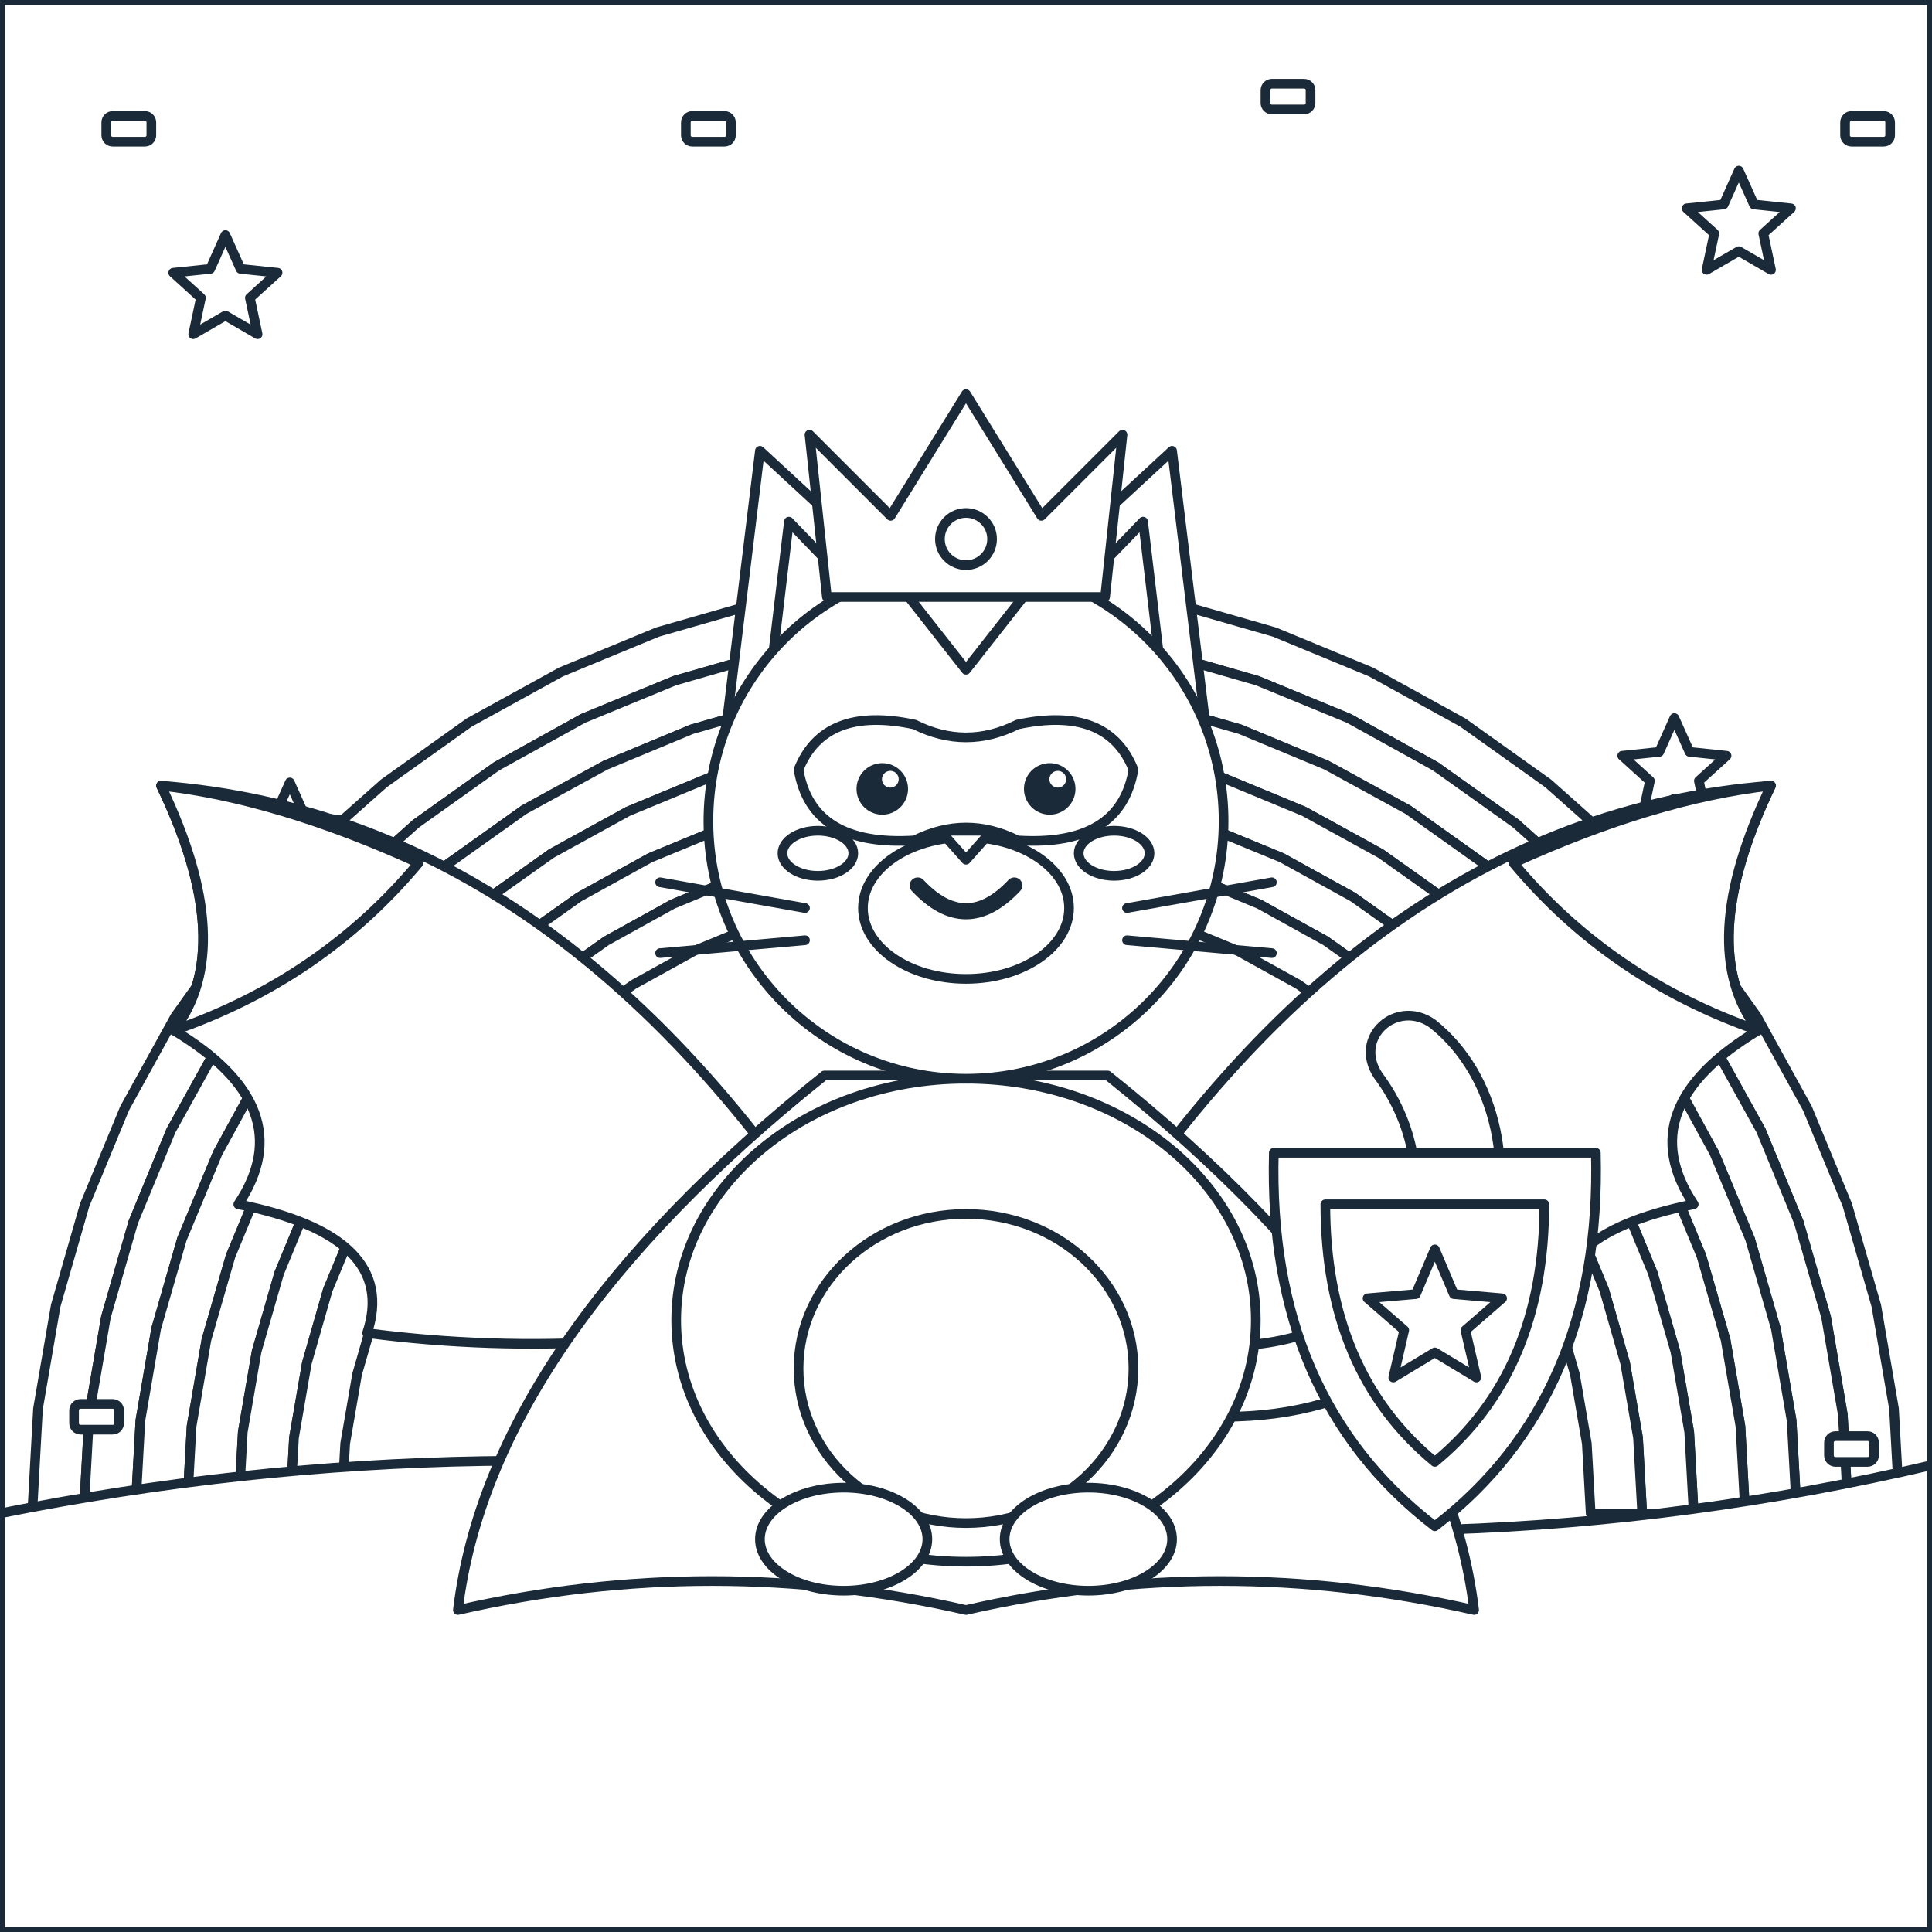
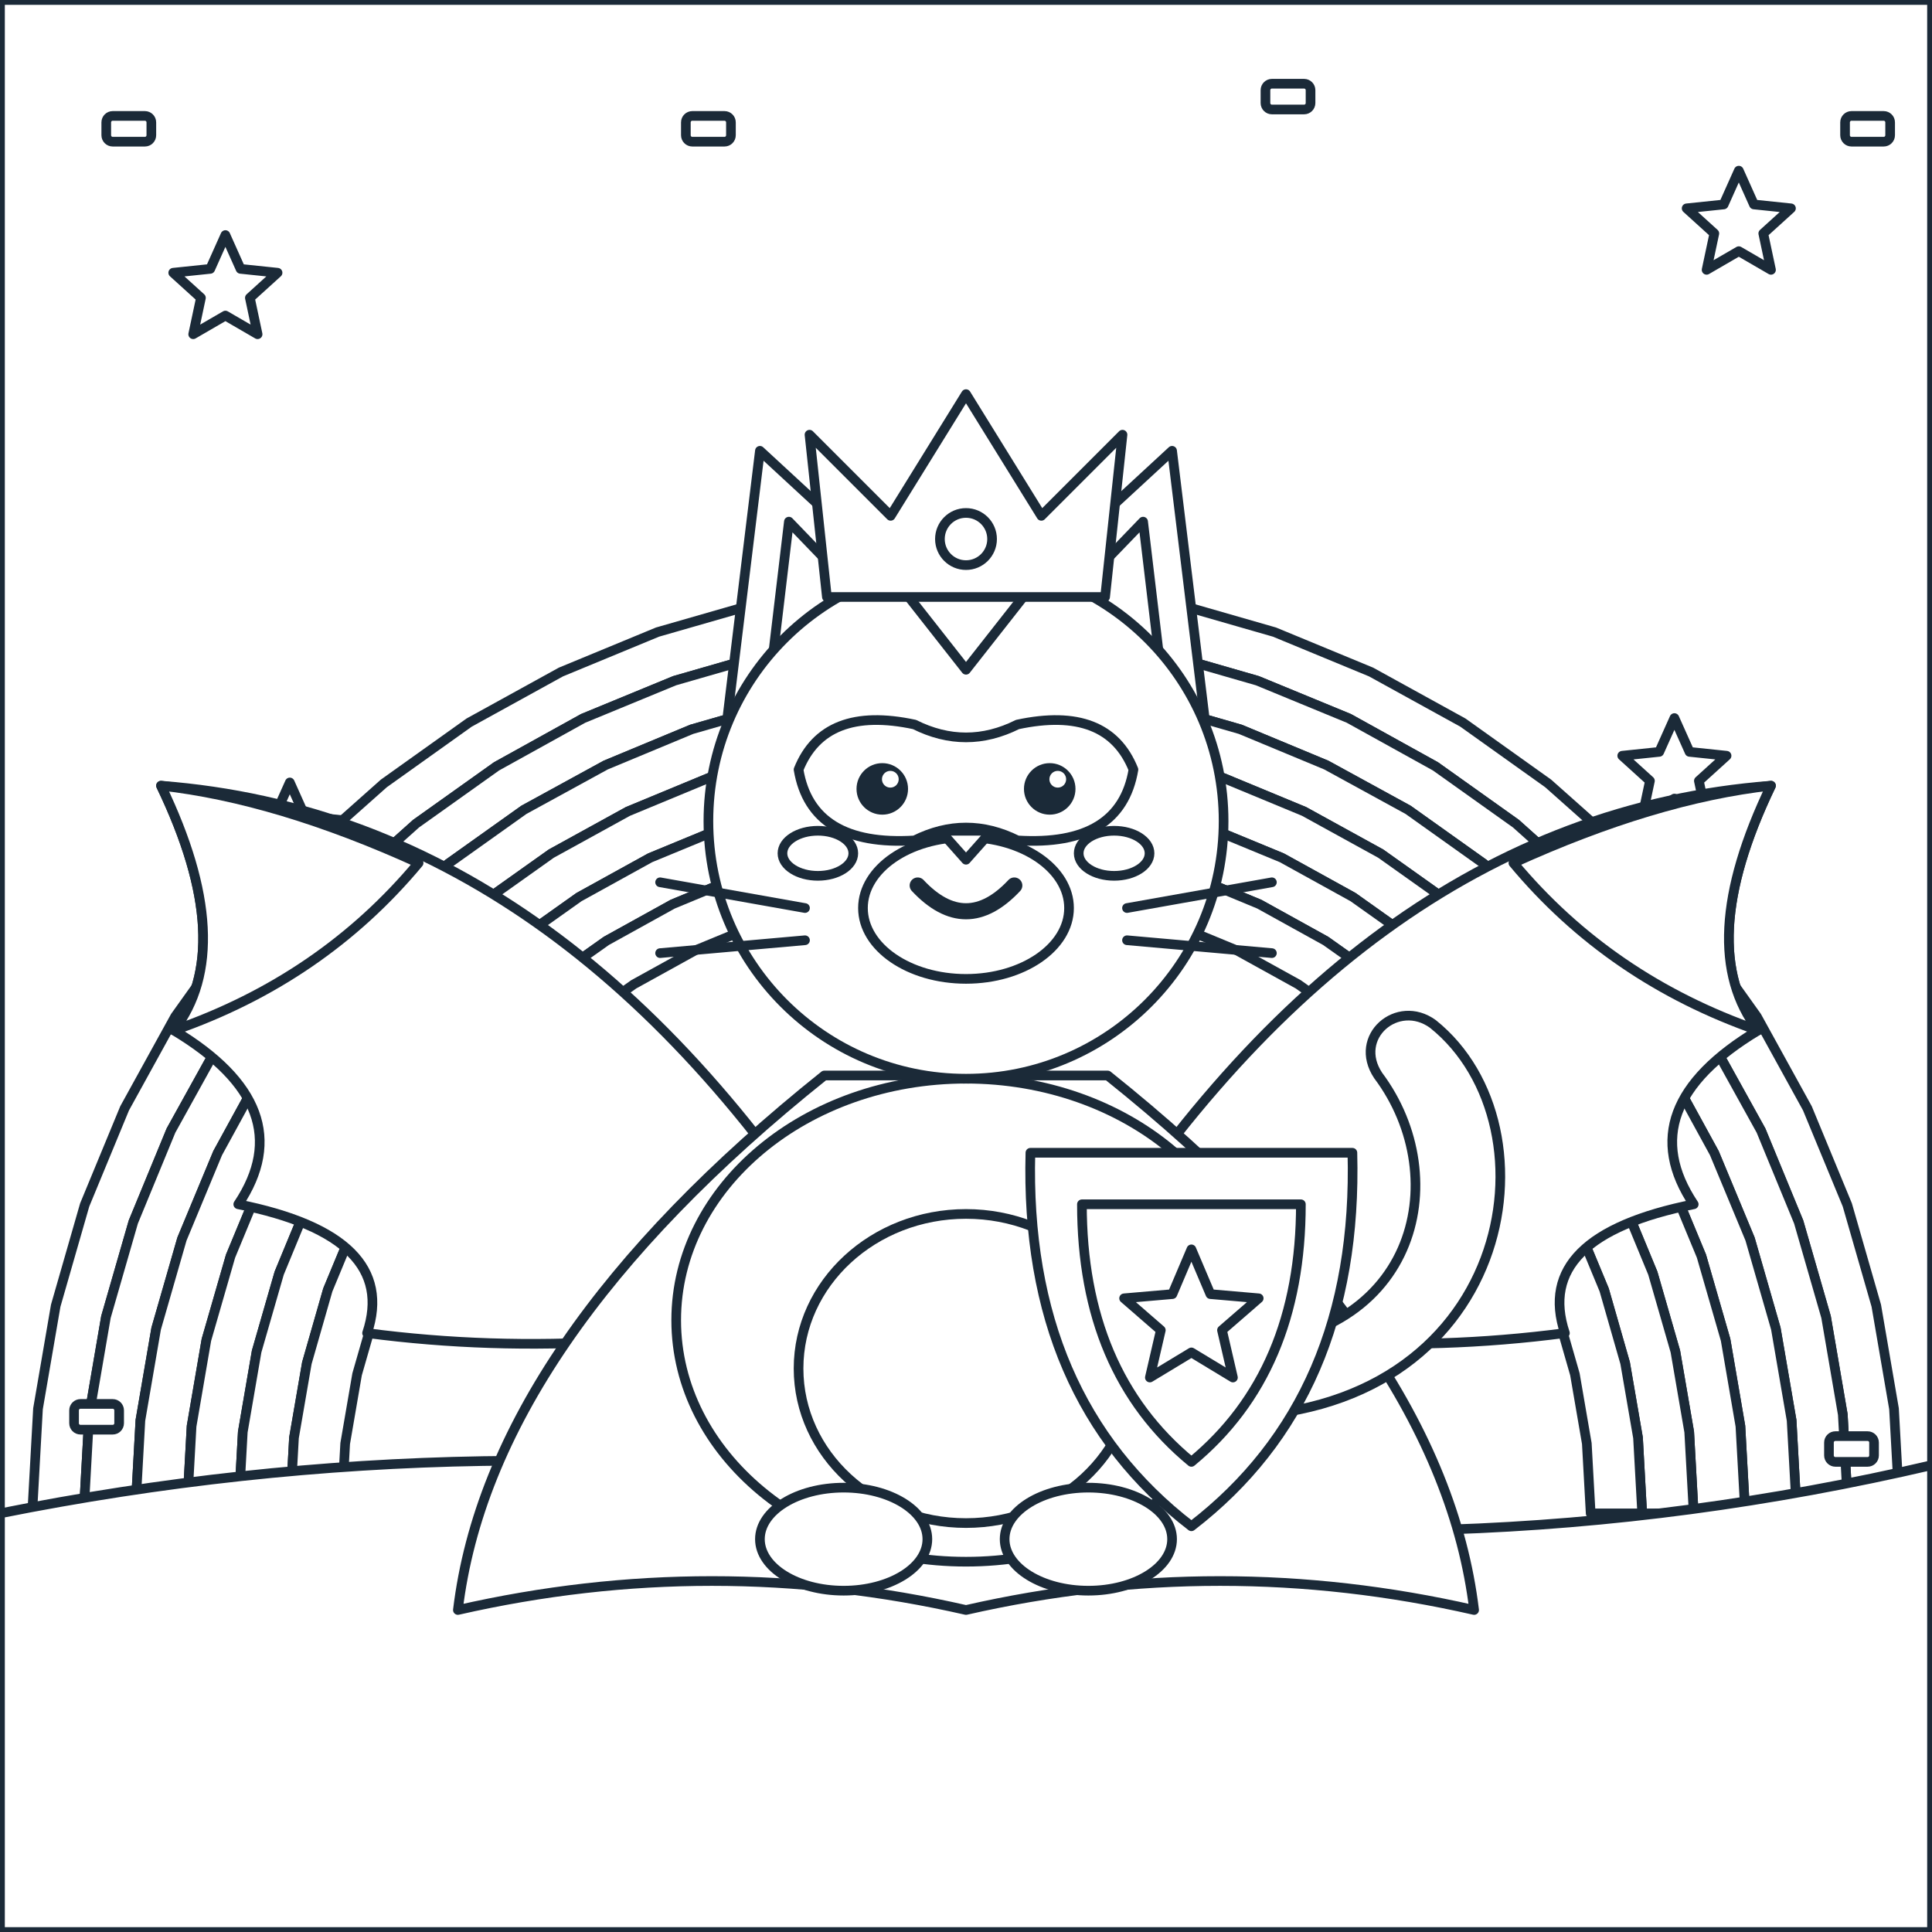
<svg xmlns="http://www.w3.org/2000/svg" viewBox="0 0 600 600" data-picture="meo-sieu-thu--the-s-giap-vang">
  <g class="scene-back">
    <rect x="0" y="0" width="600" height="600" rx="0" id="r-nen-troi" data-region="nen-troi" class="region" fill="#FFFFFF" stroke="#1B2A38" stroke-width="3" stroke-linejoin="round" />
    <polygon points="10,470 11.8,437.5 17.3,405.5 26.3,374.2 38.7,344.2 54.4,315.7 73.3,289.2 94.9,264.9 119.2,243.3 145.7,224.4 174.2,208.7 204.2,196.3 235.5,187.3 267.5,181.8 300,180 332.5,181.8 364.5,187.3 395.8,196.3 425.8,208.7 454.3,224.4 480.8,243.3 505.1,264.9 526.7,289.2 545.6,315.7 561.3,344.2 573.7,374.2 582.7,405.5 588.2,437.5 590,470 574,470 572.3,439.3 567.1,409 558.6,379.5 546.9,351.1 532,324.2 514.2,299.2 493.7,276.3 470.8,255.8 445.8,238 418.9,223.1 390.5,211.4 361,202.9 330.7,197.7 300,196 269.3,197.7 239,202.9 209.5,211.4 181.1,223.1 154.2,238 129.2,255.8 106.3,276.3 85.8,299.2 68,324.2 53.1,351.1 41.4,379.5 32.9,409 27.7,439.3 26,470" id="r-cau-vong-1" data-region="cau-vong-1" class="region" fill="#FFFFFF" stroke="#1B2A38" stroke-width="3" stroke-linejoin="round" />
    <polygon points="26,470 27.7,439.3 32.9,409 41.4,379.5 53.1,351.1 68,324.2 85.8,299.2 106.3,276.3 129.2,255.8 154.2,238 181.1,223.1 209.5,211.4 239,202.9 269.3,197.7 300,196 330.7,197.7 361,202.9 390.5,211.4 418.9,223.1 445.8,238 470.8,255.8 493.7,276.3 514.2,299.2 532,324.2 546.9,351.1 558.6,379.5 567.1,409 572.3,439.3 574,470 558,470 556.4,441.1 551.5,412.6 543.5,384.8 532.4,358.1 518.5,332.7 501.7,309.1 482.4,287.6 460.9,268.3 437.3,251.5 411.9,237.6 385.2,226.5 357.4,218.5 328.9,213.6 300,212 271.1,213.6 242.6,218.5 214.8,226.5 188.1,237.6 162.7,251.5 139.1,268.3 117.6,287.6 98.3,309.1 81.5,332.7 67.6,358.1 56.5,384.8 48.5,412.6 43.6,441.1 42,470" id="r-cau-vong-2" data-region="cau-vong-2" class="region" fill="#FFFFFF" stroke="#1B2A38" stroke-width="3" stroke-linejoin="round" />
    <polygon points="42,470 43.6,441.1 48.5,412.6 56.5,384.8 67.6,358.1 81.5,332.7 98.3,309.1 117.6,287.6 139.1,268.3 162.7,251.5 188.1,237.6 214.8,226.5 242.6,218.5 271.1,213.6 300,212 328.9,213.6 357.4,218.5 385.2,226.5 411.9,237.6 437.3,251.5 460.9,268.3 482.4,287.6 501.7,309.1 518.5,332.7 532.4,358.1 543.5,384.8 551.5,412.6 556.4,441.1 558,470 542,470 540.5,442.9 535.9,416.1 528.4,390.1 518,365 504.9,341.2 489.2,319.1 471.1,298.9 450.9,280.8 428.8,265.1 405,252 379.9,241.6 353.9,234.1 327.1,229.5 300,228 272.9,229.5 246.1,234.1 220.1,241.6 195,252 171.2,265.1 149.1,280.8 128.9,298.9 110.8,319.1 95.1,341.2 82,365 71.6,390.1 64.1,416.1 59.5,442.9 58,470" id="r-cau-vong-3" data-region="cau-vong-3" class="region" fill="#FFFFFF" stroke="#1B2A38" stroke-width="3" stroke-linejoin="round" />
    <polygon points="58,470 59.5,442.9 64.1,416.1 71.6,390.1 82,365 95.1,341.2 110.8,319.1 128.9,298.9 149.1,280.8 171.2,265.1 195,252 220.1,241.6 246.1,234.1 272.9,229.5 300,228 327.1,229.5 353.9,234.1 379.9,241.6 405,252 428.8,265.1 450.9,280.8 471.1,298.9 489.2,319.1 504.9,341.2 518,365 528.4,390.1 535.9,416.1 540.5,442.9 542,470 526,470 524.6,444.7 520.3,419.7 513.3,395.4 503.6,371.9 491.4,349.8 476.7,329.1 459.8,310.2 440.9,293.3 420.2,278.6 398.1,266.4 374.6,256.7 350.3,249.7 325.3,245.4 300,244 274.7,245.4 249.7,249.7 225.4,256.7 201.9,266.4 179.8,278.6 159.1,293.3 140.2,310.2 123.3,329.1 108.6,349.8 96.4,371.9 86.7,395.4 79.7,419.7 75.4,444.7 74,470" id="r-cau-vong-4" data-region="cau-vong-4" class="region" fill="#FFFFFF" stroke="#1B2A38" stroke-width="3" stroke-linejoin="round" />
    <polygon points="74,470 75.4,444.7 79.7,419.7 86.7,395.4 96.4,371.9 108.6,349.8 123.3,329.1 140.2,310.2 159.1,293.3 179.8,278.6 201.9,266.4 225.4,256.7 249.7,249.7 274.7,245.4 300,244 325.3,245.4 350.3,249.7 374.6,256.7 398.1,266.4 420.2,278.6 440.9,293.3 459.8,310.2 476.7,329.1 491.4,349.8 503.6,371.9 513.3,395.4 520.3,419.7 524.6,444.7 526,470 510,470 508.7,446.5 504.7,423.3 498.2,400.6 489.2,378.9 477.8,358.3 464.2,339.1 448.5,321.5 430.9,305.8 411.7,292.2 391.1,280.8 369.4,271.8 346.7,265.3 323.5,261.3 300,260 276.5,261.3 253.3,265.3 230.6,271.8 208.9,280.8 188.3,292.2 169.1,305.8 151.5,321.5 135.8,339.1 122.2,358.3 110.8,378.9 101.8,400.6 95.3,423.3 91.3,446.5 90,470" id="r-cau-vong-5" data-region="cau-vong-5" class="region" fill="#FFFFFF" stroke="#1B2A38" stroke-width="3" stroke-linejoin="round" />
    <polygon points="90,470 91.3,446.5 95.3,423.3 101.8,400.6 110.8,378.9 122.2,358.3 135.8,339.1 151.5,321.5 169.1,305.8 188.3,292.2 208.9,280.8 230.6,271.8 253.3,265.3 276.5,261.3 300,260 323.5,261.3 346.7,265.3 369.4,271.8 391.1,280.8 411.7,292.2 430.9,305.8 448.5,321.5 464.2,339.1 477.8,358.3 489.2,378.9 498.2,400.6 504.7,423.3 508.7,446.5 510,470 494,470 492.8,448.3 489.1,426.8 483.1,405.9 474.8,385.8 464.3,366.8 451.7,349 437.2,332.8 421,318.3 403.2,305.7 384.2,295.2 364.1,286.9 343.2,280.9 321.7,277.2 300,276 278.3,277.2 256.8,280.9 235.9,286.9 215.8,295.2 196.8,305.7 179,318.3 162.8,332.8 148.3,349 135.7,366.8 125.2,385.8 116.9,405.9 110.9,426.8 107.2,448.3 106,470" id="r-cau-vong-6" data-region="cau-vong-6" class="region" fill="#FFFFFF" stroke="#1B2A38" stroke-width="3" stroke-linejoin="round" />
    <polygon points="70,73 74.7,83.5 86.2,84.7 77.6,92.5 80,103.8 70,98 60,103.8 62.4,92.5 53.8,84.7 65.3,83.5" id="r-sao-lap-lanh-1" data-region="sao-lap-lanh-1" class="region" fill="#FFFFFF" stroke="#1B2A38" stroke-width="3" stroke-linejoin="round" />
    <polygon points="540,53 544.7,63.5 556.2,64.7 547.6,72.5 550,83.8 540,78 530,83.8 532.4,72.5 523.8,64.7 535.3,63.5" id="r-sao-lap-lanh-2" data-region="sao-lap-lanh-2" class="region" fill="#FFFFFF" stroke="#1B2A38" stroke-width="3" stroke-linejoin="round" />
    <polygon points="520,223 524.7,233.5 536.2,234.7 527.6,242.5 530,253.8 520,248 510,253.8 512.4,242.5 503.8,234.7 515.3,233.5" id="r-sao-lap-lanh-3" data-region="sao-lap-lanh-3" class="region" fill="#FFFFFF" stroke="#1B2A38" stroke-width="3" stroke-linejoin="round" />
    <polygon points="90,243 94.7,253.5 106.2,254.7 97.6,262.5 100,273.8 90,268 80,273.8 82.4,262.5 73.8,254.7 85.3,253.5" id="r-sao-lap-lanh-4" data-region="sao-lap-lanh-4" class="region" fill="#FFFFFF" stroke="#1B2A38" stroke-width="3" stroke-linejoin="round" />
    <path d="M 0 470 Q 150 440 300 465 Q 450 490 600 455 L 600 600 L 0 600 Z" id="r-nen-dat" data-region="nen-dat" class="region" fill="#FFFFFF" stroke="#1B2A38" stroke-width="3" stroke-linejoin="round" />
  </g>
  <g id="subject" class="subject anim-bounce">
    <path d="M 270 404 Q 180 254 50 244 Q 74 294 54 320 Q 94 344 74 374 Q 124 384 114 414 Q 190 424 270 404 Z" id="r-canh-trai" data-region="canh-trai" class="region" fill="#FFFFFF" stroke="#1B2A38" stroke-width="3" stroke-linejoin="round" />
    <path d="M 130 268 Q 86 248 50 244 Q 74 294 54 320 Q 100 304 130 268 Z" id="r-canh-trai-dau" data-region="canh-trai-dau" class="region" fill="#FFFFFF" stroke="#1B2A38" stroke-width="3" stroke-linejoin="round" />
    <path d="M 330 404 Q 420 254 550 244 Q 526 294 546 320 Q 506 344 526 374 Q 476 384 486 414 Q 410 424 330 404 Z" id="r-canh-phai" data-region="canh-phai" class="region" fill="#FFFFFF" stroke="#1B2A38" stroke-width="3" stroke-linejoin="round" />
    <path d="M 470 268 Q 514 248 550 244 Q 526 294 546 320 Q 500 304 470 268 Z" id="r-canh-phai-dau" data-region="canh-phai-dau" class="region" fill="#FFFFFF" stroke="#1B2A38" stroke-width="3" stroke-linejoin="round" />
    <path d="M 256 334 L 344 334 Q 447.8 417 457.8 500 Q 378.9 482 300 500 Q 221.1 482 142.2 500 Q 152.2 417 256 334 Z" id="r-ao-choang" data-region="ao-choang" class="region" fill="#FFFFFF" stroke="#1B2A38" stroke-width="3" stroke-linejoin="round" />
    <path d="M 380 440 C 470 440 485 350 445 318 C 434 310 420 322 428 334 C 452 366 440 418 380 418 Z" id="r-duoi" data-region="duoi" class="region" fill="#FFFFFF" stroke="#1B2A38" stroke-width="3" stroke-linejoin="round" />
    <ellipse cx="300" cy="410" rx="90" ry="75" id="r-than" data-region="than" class="region" fill="#FFFFFF" stroke="#1B2A38" stroke-width="3" stroke-linejoin="round" />
    <ellipse cx="300" cy="425" rx="52" ry="48" id="r-bung" data-region="bung" class="region" fill="#FFFFFF" stroke="#1B2A38" stroke-width="3" stroke-linejoin="round" />
    <ellipse cx="262" cy="478" rx="26" ry="16" id="r-chan-trai" data-region="chan-trai" class="region" fill="#FFFFFF" stroke="#1B2A38" stroke-width="3" stroke-linejoin="round" />
    <ellipse cx="338" cy="478" rx="26" ry="16" id="r-chan-phai" data-region="chan-phai" class="region" fill="#FFFFFF" stroke="#1B2A38" stroke-width="3" stroke-linejoin="round" />
    <polygon points="226,222 236,140 288,188" id="r-tai-trai" data-region="tai-trai" class="region" fill="#FFFFFF" stroke="#1B2A38" stroke-width="3" stroke-linejoin="round" />
    <polygon points="240,204 245,162 272,190" id="r-trong-tai-trai" data-region="trong-tai-trai" class="region" fill="#FFFFFF" stroke="#1B2A38" stroke-width="3" stroke-linejoin="round" />
    <polygon points="374,222 364,140 312,188" id="r-tai-phai" data-region="tai-phai" class="region" fill="#FFFFFF" stroke="#1B2A38" stroke-width="3" stroke-linejoin="round" />
    <polygon points="360,204 355,162 328,190" id="r-trong-tai-phai" data-region="trong-tai-phai" class="region" fill="#FFFFFF" stroke="#1B2A38" stroke-width="3" stroke-linejoin="round" />
    <ellipse cx="300" cy="255" rx="80" ry="80" id="r-dau" data-region="dau" class="region" fill="#FFFFFF" stroke="#1B2A38" stroke-width="3" stroke-linejoin="round" />
    <path d="M 278 180 L 300 208 L 322 180 Q 300 174 278 180 Z" id="r-soc-tran" data-region="soc-tran" class="region" fill="#FFFFFF" stroke="#1B2A38" stroke-width="3" stroke-linejoin="round" />
    <ellipse cx="300" cy="282" rx="32" ry="22" id="r-mom" data-region="mom" class="region" fill="#FFFFFF" stroke="#1B2A38" stroke-width="3" stroke-linejoin="round" />
    <polygon points="292,258 308,258 300,267" id="r-mui" data-region="mui" class="region" fill="#FFFFFF" stroke="#1B2A38" stroke-width="3" stroke-linejoin="round" />
    <g class="deco" pointer-events="none">
      <path d="M 250 282 L 205 274 M 250 292 L 205 296 M 350 282 L 395 274 M 350 292 L 395 296" fill="none" stroke="#1B2A38" stroke-width="3" stroke-linecap="round" stroke-linejoin="round" />
    </g>
    <path d="M 248 239 Q 256 219 284 225 Q 300 233 316 225 Q 344 219 352 239 Q 348 263 316 261 Q 300 253 284 261 Q 252 263 248 239 Z" id="r-mat-na" data-region="mat-na" class="region" fill="#FFFFFF" stroke="#1B2A38" stroke-width="3" stroke-linejoin="round" />
    <g class="deco" pointer-events="none">
      <circle cx="274" cy="245" r="8" fill="#1B2A38" />
    </g>
    <g class="deco" pointer-events="none">
      <circle cx="326" cy="245" r="8" fill="#1B2A38" />
    </g>
    <g class="deco" pointer-events="none">
      <circle cx="276.5" cy="242" r="2.6" fill="#FFFFFF" />
    </g>
    <g class="deco" pointer-events="none">
      <circle cx="328.5" cy="242" r="2.6" fill="#FFFFFF" />
    </g>
    <ellipse cx="254" cy="265" rx="11" ry="7" id="r-ma-trai" data-region="ma-trai" class="region" fill="#FFFFFF" stroke="#1B2A38" stroke-width="3" stroke-linejoin="round" />
    <ellipse cx="346" cy="265" rx="11" ry="7" id="r-ma-phai" data-region="ma-phai" class="region" fill="#FFFFFF" stroke="#1B2A38" stroke-width="3" stroke-linejoin="round" />
    <g class="deco" pointer-events="none">
      <path d="M 285 275 Q 300 291 315 275" fill="none" stroke="#1B2A38" stroke-width="5" stroke-linecap="round" stroke-linejoin="round" />
    </g>
    <polygon points="256.8,185.4 251.4,135 276.6,160.2 300,122.4 323.4,160.2 348.6,135 343.2,185.4" id="r-vuong-mien" data-region="vuong-mien" class="region" fill="#FFFFFF" stroke="#1B2A38" stroke-width="3" stroke-linejoin="round" />
    <ellipse cx="300" cy="167.4" rx="8.1" ry="8.1" id="r-vuong-mien-ngoc" data-region="vuong-mien-ngoc" class="region" fill="#FFFFFF" stroke="#1B2A38" stroke-width="3" stroke-linejoin="round" />
-     <path d="M 395.6 358 L 495.6 358 Q 497.6 434 445.6 474 Q 393.6 434 395.6 358 Z" id="r-khien" data-region="khien" class="region" fill="#FFFFFF" stroke="#1B2A38" stroke-width="3" stroke-linejoin="round" />
-     <path d="M 411.6 374 L 479.6 374 Q 479.6 426 445.6 454 Q 411.6 426 411.6 374 Z" id="r-khien-vien" data-region="khien-vien" class="region" fill="#FFFFFF" stroke="#1B2A38" stroke-width="3" stroke-linejoin="round" />
-     <polygon points="445.6,388 451.5,401.9 466.5,403.2 455.1,413.1 458.5,427.8 445.6,420 432.7,427.8 436.1,413.1 424.7,403.2 439.7,401.9" id="r-khien-sao" data-region="khien-sao" class="region" fill="#FFFFFF" stroke="#1B2A38" stroke-width="3" stroke-linejoin="round" />
+     <path d="M 320 358 L 420 358 Q 422 434 370 474 Q 318 434 320 358 Z" id="r-khien" data-region="khien" class="region" fill="#FFFFFF" stroke="#1B2A38" stroke-width="3" stroke-linejoin="round" />
+     <path d="M 336 374 L 404 374 Q 404 426 370 454 Q 336 426 336 374 Z" id="r-khien-vien" data-region="khien-vien" class="region" fill="#FFFFFF" stroke="#1B2A38" stroke-width="3" stroke-linejoin="round" />
+     <polygon points="370,388 375.9,401.9 390.9,403.2 379.5,413.1 382.9,427.8 370,420 357.1,427.8 360.5,413.1 349.1,403.2 364.1,401.9" id="r-khien-sao" data-region="khien-sao" class="region" fill="#FFFFFF" stroke="#1B2A38" stroke-width="3" stroke-linejoin="round" />
  </g>
  <g class="scene-front">
    <rect x="33" y="36" width="14" height="8" rx="2" id="r-hoa-giay-1" data-region="hoa-giay-1" class="region" fill="#FFFFFF" stroke="#1B2A38" stroke-width="3" stroke-linejoin="round" />
    <rect x="213" y="36" width="14" height="8" rx="2" id="r-hoa-giay-2" data-region="hoa-giay-2" class="region" fill="#FFFFFF" stroke="#1B2A38" stroke-width="3" stroke-linejoin="round" />
    <rect x="393" y="26" width="14" height="8" rx="2" id="r-hoa-giay-3" data-region="hoa-giay-3" class="region" fill="#FFFFFF" stroke="#1B2A38" stroke-width="3" stroke-linejoin="round" />
    <rect x="573" y="36" width="14" height="8" rx="2" id="r-hoa-giay-4" data-region="hoa-giay-4" class="region" fill="#FFFFFF" stroke="#1B2A38" stroke-width="3" stroke-linejoin="round" />
    <rect x="23" y="436" width="14" height="8" rx="2" id="r-hoa-giay-5" data-region="hoa-giay-5" class="region" fill="#FFFFFF" stroke="#1B2A38" stroke-width="3" stroke-linejoin="round" />
    <rect x="568" y="446" width="14" height="8" rx="2" id="r-hoa-giay-6" data-region="hoa-giay-6" class="region" fill="#FFFFFF" stroke="#1B2A38" stroke-width="3" stroke-linejoin="round" />
  </g>
</svg>
